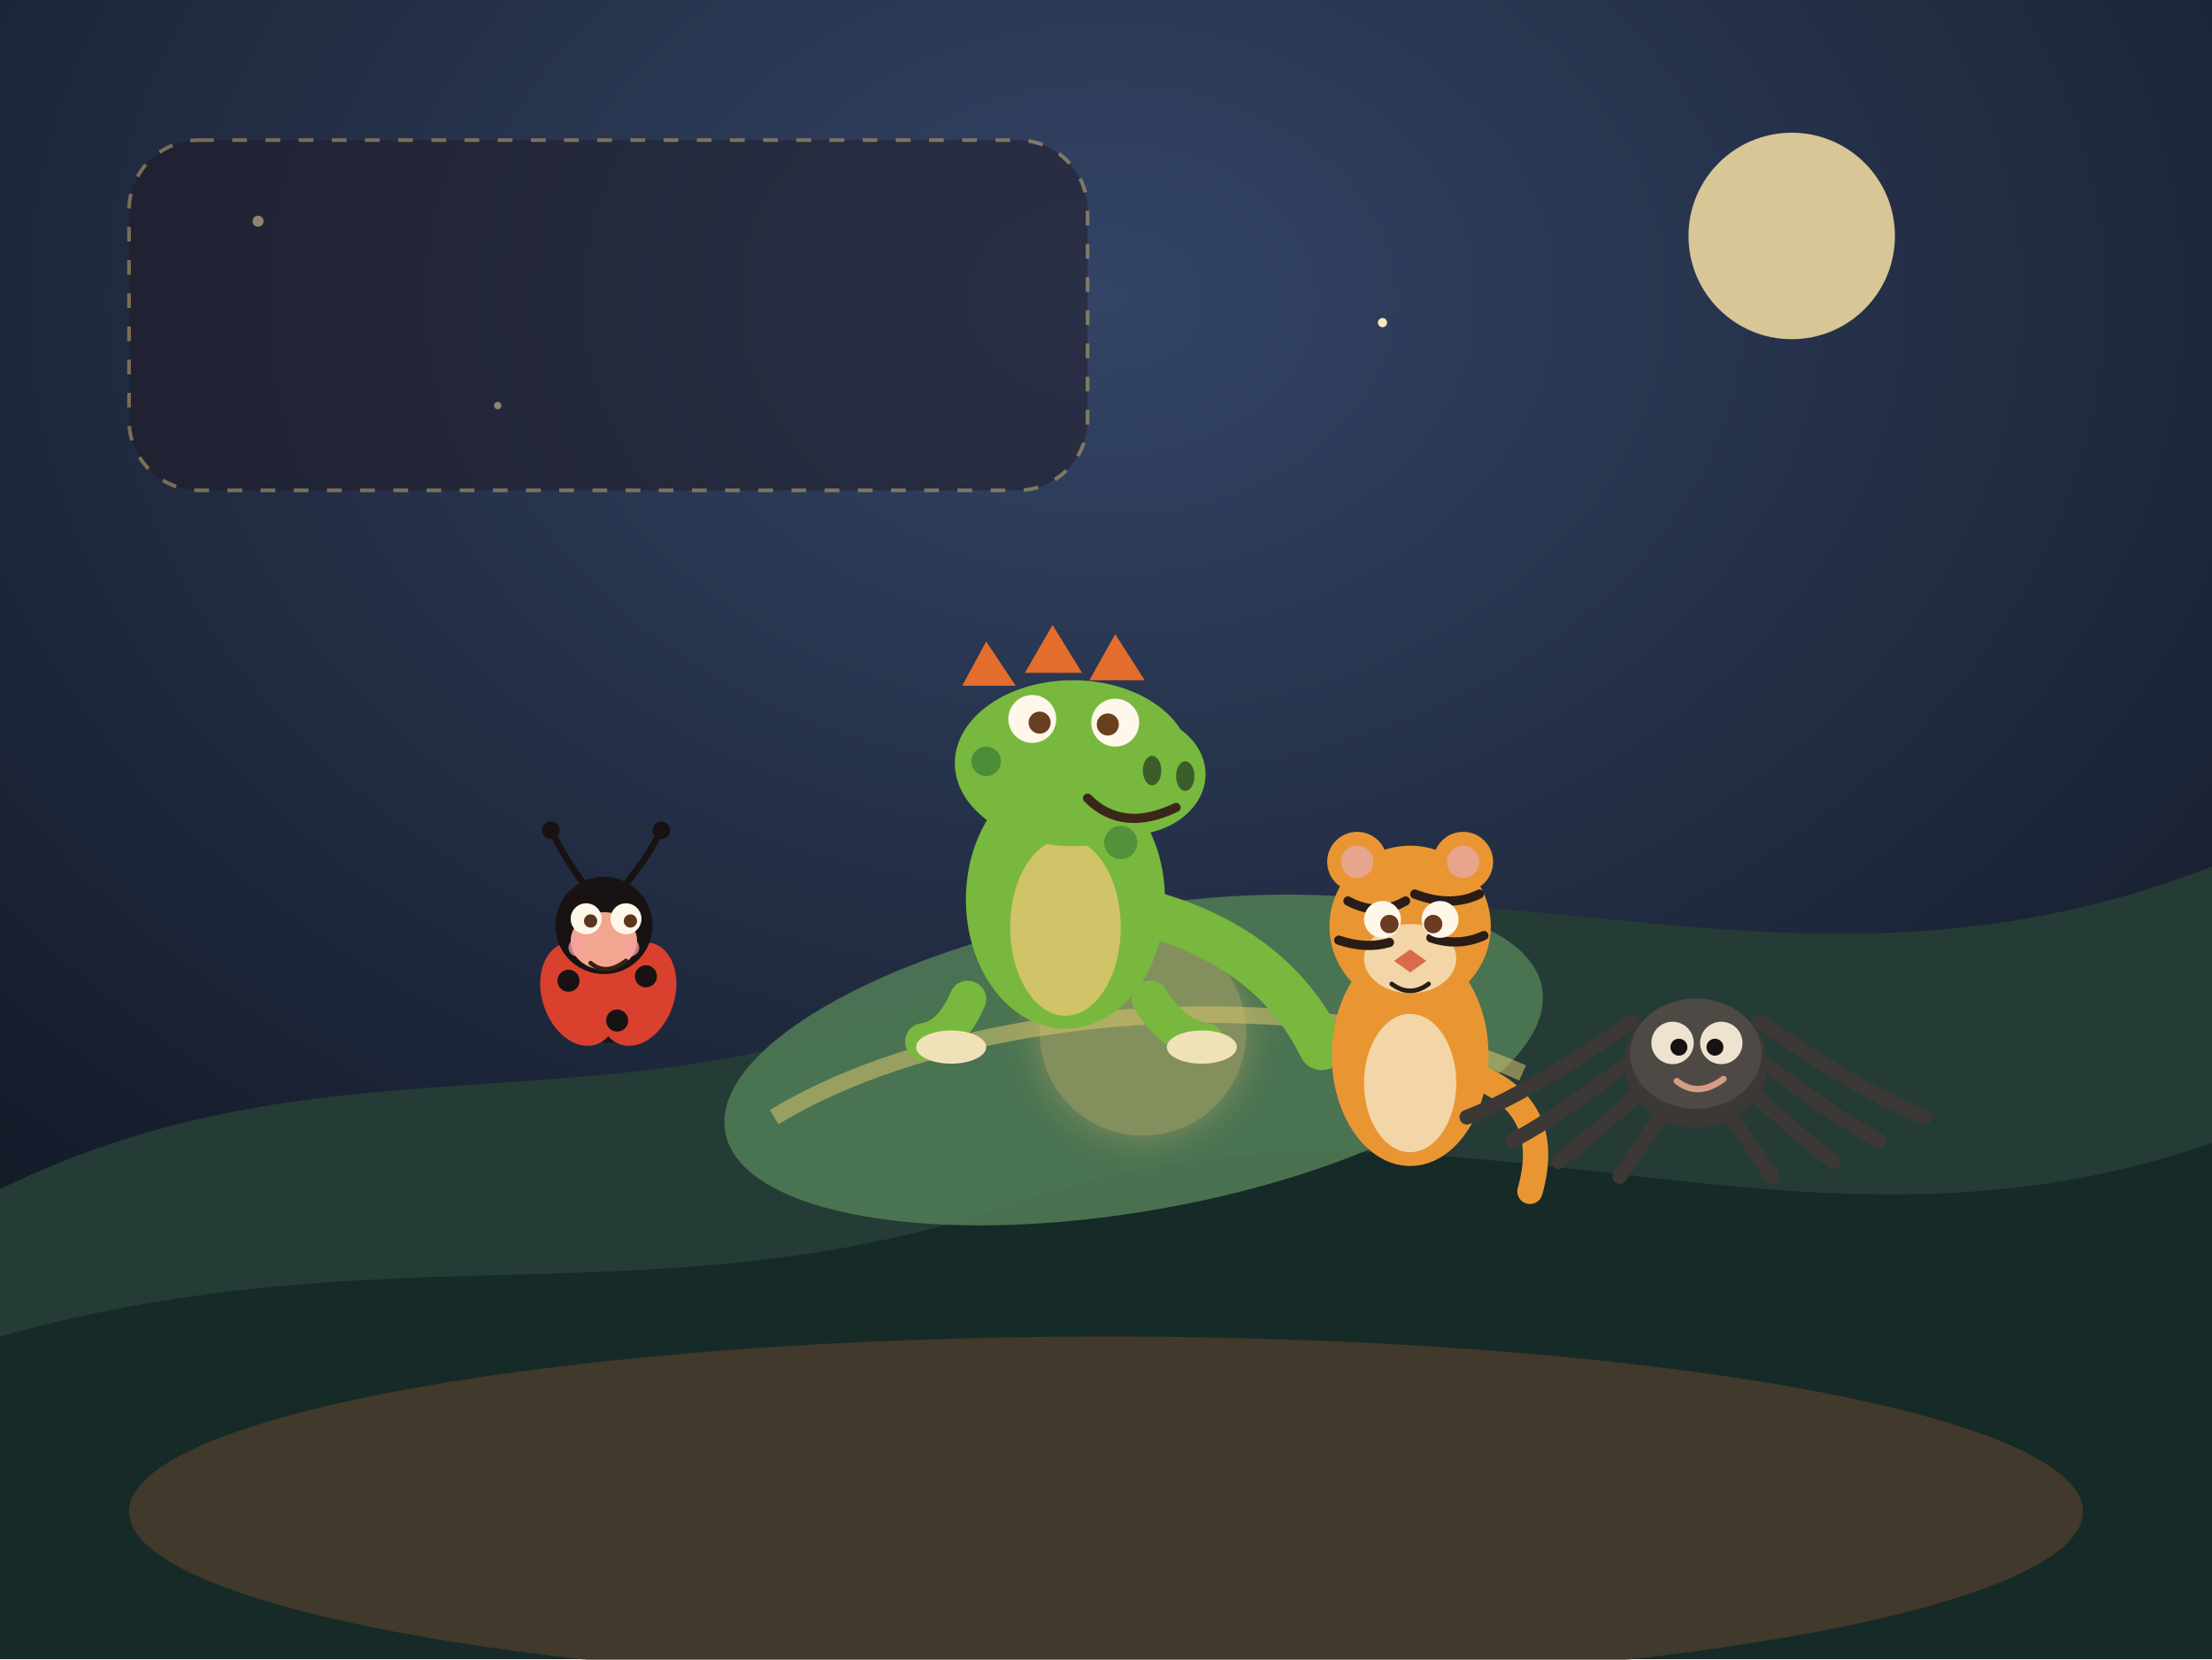
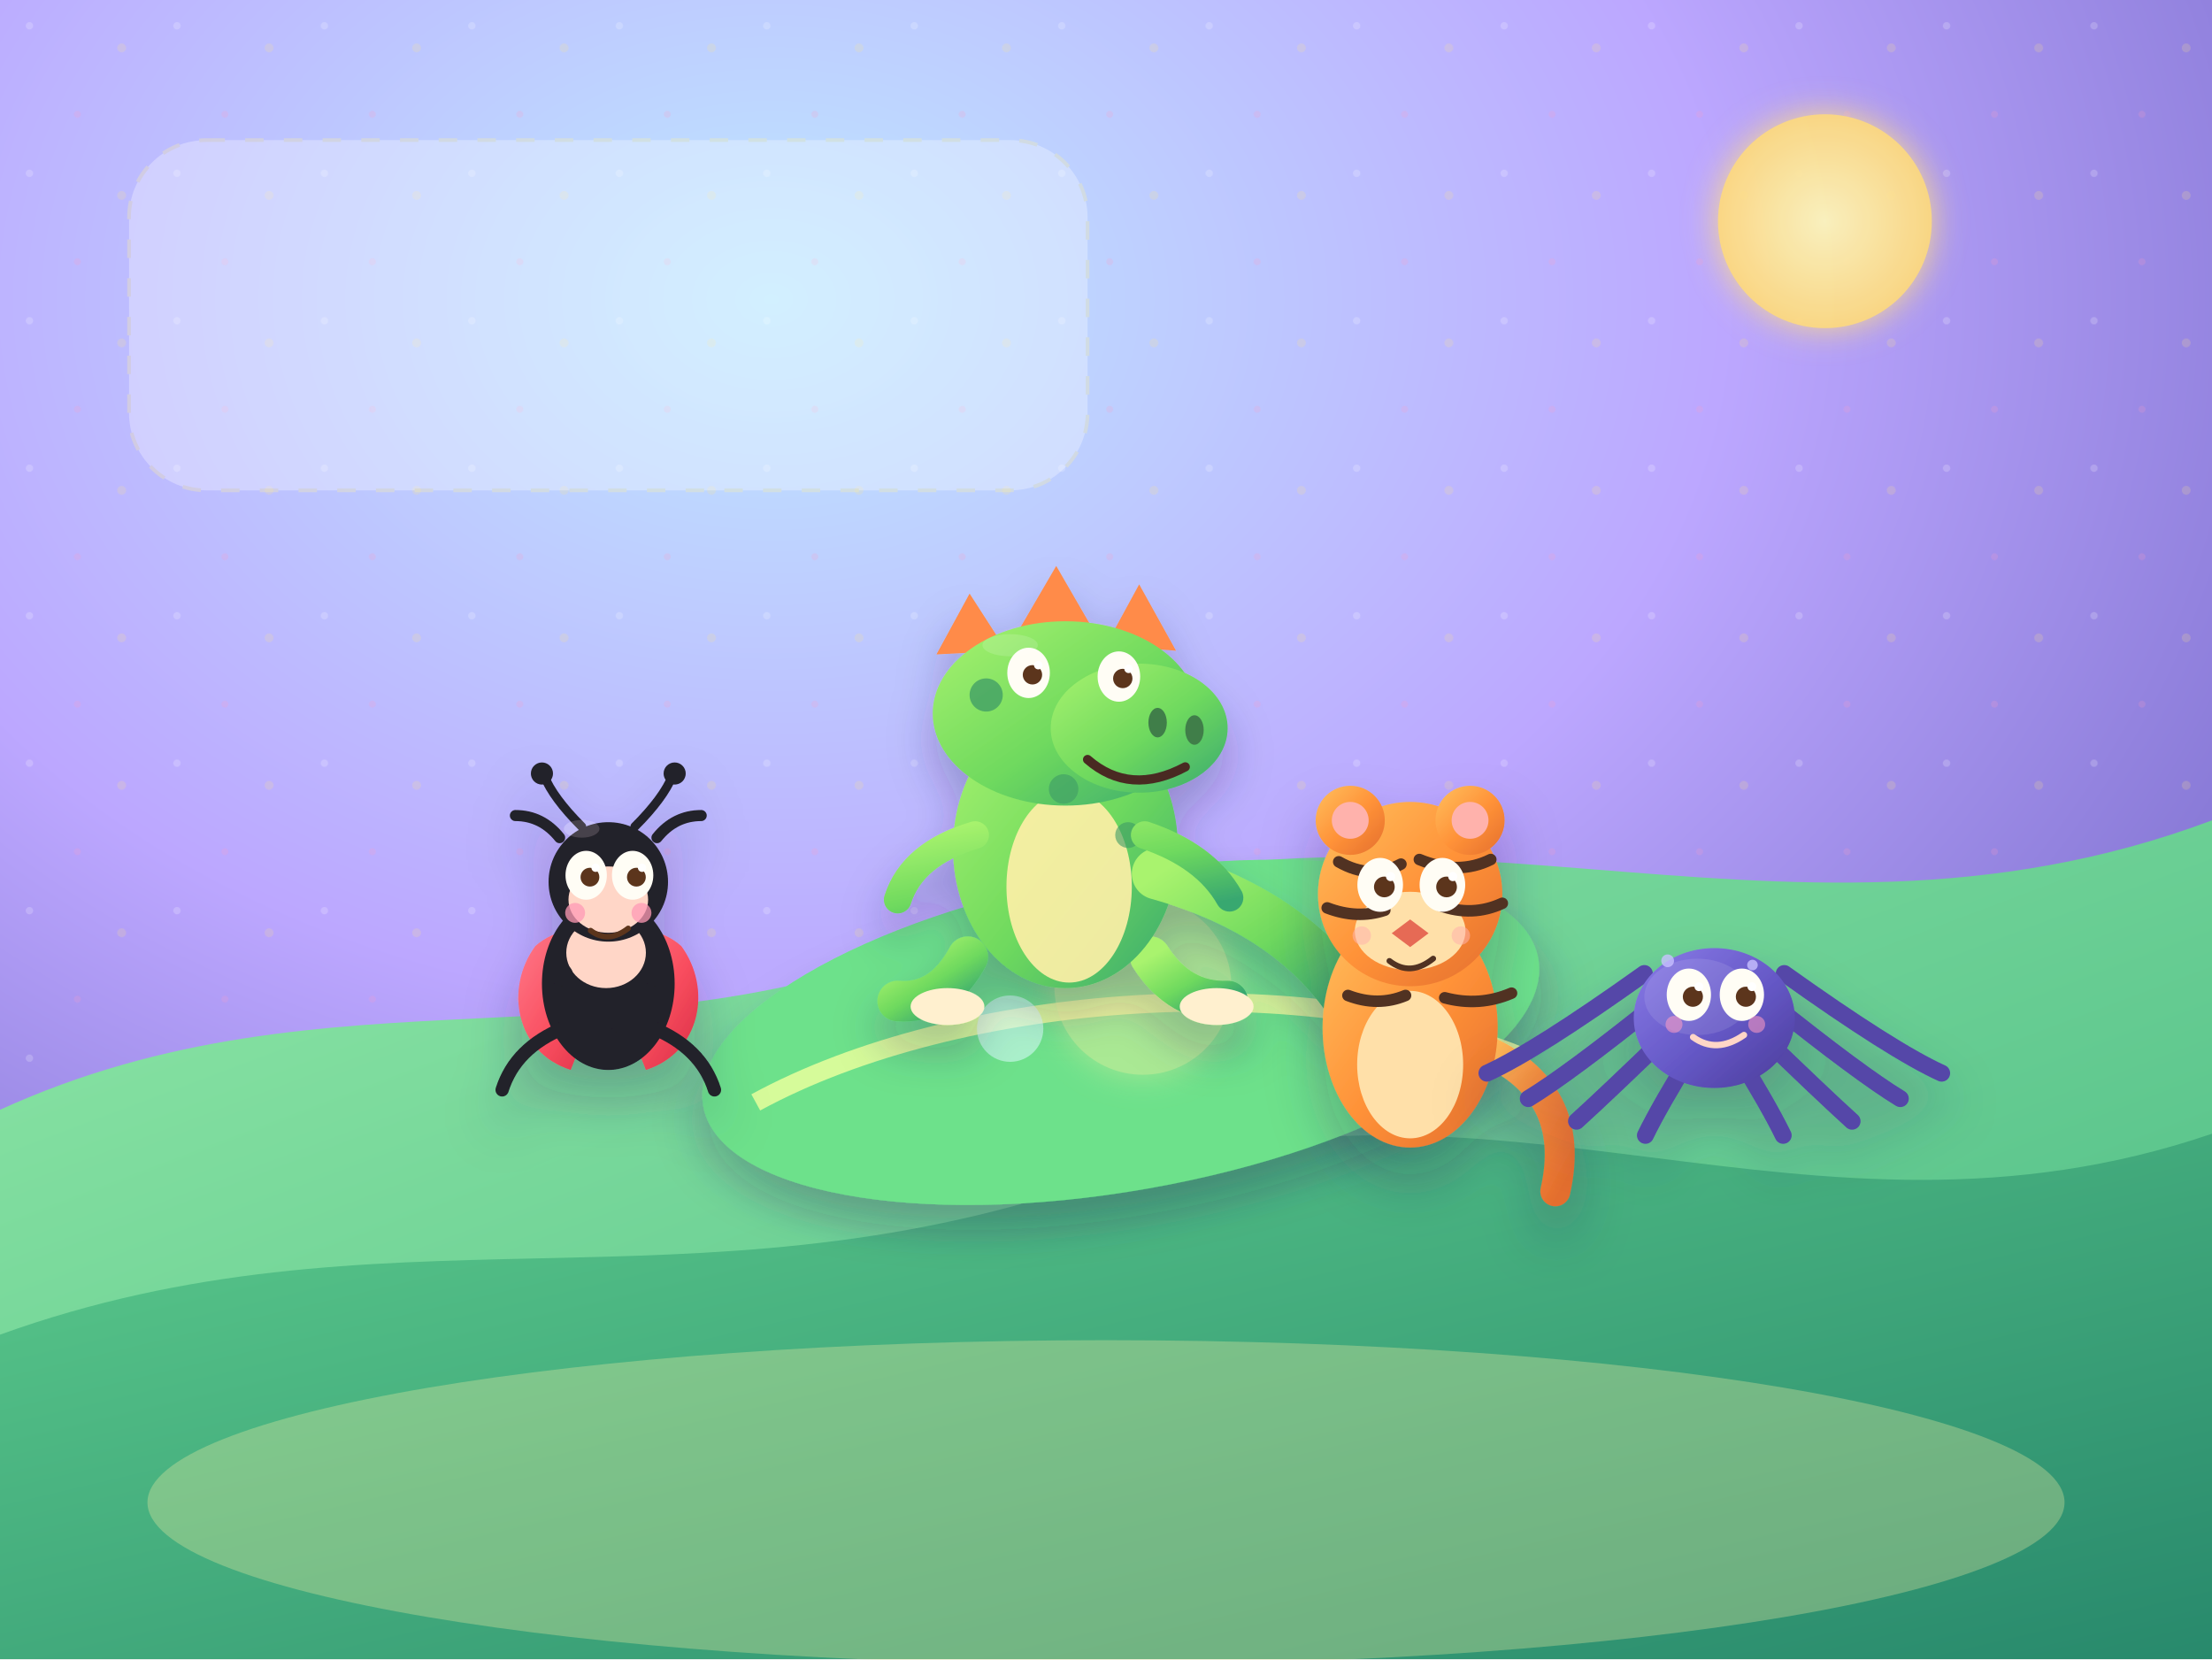
<svg xmlns="http://www.w3.org/2000/svg" viewBox="0 0 1200 900" role="img" aria-label="Text-free GlimmerTales reference illustration">
  <defs>
-     <radialGradient id="sky" cx="50%" cy="18%" r="80%">
-       <stop offset="0" stop-color="#334465" />
-       <stop offset="1" stop-color="#111622" />
+     <radialGradient id="skyBubble" cx="35%" cy="18%" r="95%">
+       <stop offset="0" stop-color="#BFE9FF" />
+       <stop offset="0.45" stop-color="#BCA7FF" />
+       <stop offset="1" stop-color="#6157B8" />
    </radialGradient>
-     <filter id="glow" x="-50%" y="-50%" width="200%" height="200%">
-       <feGaussianBlur stdDeviation="10" result="blur" />
+     <linearGradient id="meadow" x1="0" y1="0" x2="1" y2="1">
+       <stop offset="0" stop-color="#8FE7A6" />
+       <stop offset="1" stop-color="#47B883" />
+     </linearGradient>
+     <linearGradient id="meadowDark" x1="0" y1="0" x2="1" y2="1">
+       <stop offset="0" stop-color="#5CCB8C" />
+       <stop offset="1" stop-color="#28896C" />
+     </linearGradient>
+     <radialGradient id="moonGlow" cx="50%" cy="50%" r="60%">
+       <stop offset="0" stop-color="#FFF6B8" />
+       <stop offset="1" stop-color="#FFD56E" />
+     </radialGradient>
+     <linearGradient id="daisyShell" x1="0" y1="0" x2="1" y2="1">
+       <stop offset="0" stop-color="#FF7A8A" />
+       <stop offset="0.55" stop-color="#F94E5F" />
+       <stop offset="1" stop-color="#D92D45" />
+     </linearGradient>
+     <linearGradient id="dinoSkin" x1="0" y1="0" x2="1" y2="1">
+       <stop offset="0" stop-color="#A9F36E" />
+       <stop offset="0.55" stop-color="#6ED95E" />
+       <stop offset="1" stop-color="#39A870" />
+     </linearGradient>
+     <linearGradient id="pipFur" x1="0" y1="0" x2="1" y2="1">
+       <stop offset="0" stop-color="#FFC05E" />
+       <stop offset="0.52" stop-color="#FF9238" />
+       <stop offset="1" stop-color="#E46E2E" />
+     </linearGradient>
+     <linearGradient id="itsyFuzz" x1="0" y1="0" x2="1" y2="1">
+       <stop offset="0" stop-color="#8A7CE8" />
+       <stop offset="0.55" stop-color="#6558C6" />
+       <stop offset="1" stop-color="#4A3B99" />
+     </linearGradient>
+     <filter id="softShadow" x="-40%" y="-40%" width="180%" height="180%">
+       <feDropShadow dx="0" dy="14" stdDeviation="12" flood-color="#2C2156" flood-opacity="0.28" />
+     </filter>
+     <filter id="glow" x="-60%" y="-60%" width="220%" height="220%">
+       <feGaussianBlur stdDeviation="9" result="blur" />
      <feMerge>
        <feMergeNode in="blur" />
        <feMergeNode in="SourceGraphic" />
      </feMerge>
    </filter>
+     <pattern id="sprinkles" width="80" height="80" patternUnits="userSpaceOnUse">
+       <circle cx="16" cy="14" r="2" fill="#FFFFFF" opacity=".35" />
+       <circle cx="66" cy="26" r="2.4" fill="#FFE48A" opacity=".35" />
+       <circle cx="42" cy="62" r="1.9" fill="#FF9BC3" opacity=".35" />
+     </pattern>
  </defs>
-   <rect width="1200" height="900" fill="url(#sky)" />
-   <circle cx="972" cy="128" r="56" fill="#F4DDA2" opacity=".86" />
-   <circle cx="140" cy="120" r="3" fill="#f8e7b8" />
-   <circle cx="270" cy="220" r="2" fill="#f8e7b8" />
-   <circle cx="750" cy="175" r="2.5" fill="#f8e7b8" />
-   <path d="M0 645 C185 555 335 620 520 535 C760 420 945 570 1200 470 L1200 900 L0 900z" fill="#253b35" />
-   <path d="M0 725 C215 665 360 720 560 650 C785 575 970 700 1200 620 L1200 900 L0 900z" fill="#162a27" />
-   <ellipse cx="600" cy="820" rx="530" ry="95" fill="#57412d" opacity=".66" />
-   <ellipse cx="615" cy="575" rx="225" ry="82" fill="#4f7a55" transform="rotate(-10 615 575)" opacity=".88" />
-   <circle cx="620" cy="560" r="56" fill="#f1c777" opacity=".34" filter="url(#glow)" />
-   <path d="M420 606 C520 545 710 530 826 582" stroke="#d9c46d" stroke-width="9" fill="none" opacity=".55" />
+   <rect width="1200" height="900" fill="url(#skyBubble)" />
+   <rect width="1200" height="900" fill="url(#sprinkles)" opacity=".55" />
+   <circle cx="990" cy="120" r="58" fill="url(#moonGlow)" opacity=".92" filter="url(#glow)" />
+   <path d="M0 602 C180 520 340 584 520 505 C760 405 960 535 1200 445 L1200 900 L0 900z" fill="url(#meadow)" />
+   <path d="M0 724 C205 650 375 715 590 642 C810 565 980 690 1200 615 L1200 900 L0 900z" fill="url(#meadowDark)" />
+   <ellipse cx="600" cy="815" rx="520" ry="88" fill="#FFF1A6" opacity=".30" />
+   <ellipse cx="608" cy="560" rx="230" ry="86" fill="#6DE18B" transform="rotate(-10 608 560)" filter="url(#softShadow)" />
+   <path d="M410 598 C520 538 710 524 830 575" stroke="#E9FF9C" stroke-width="10" fill="none" opacity=".85" />
+   <circle cx="620" cy="535" r="48" fill="#FFF2A0" opacity=".42" filter="url(#glow)" />
+   <circle cx="548" cy="558" r="18" fill="#DDFEFF" opacity=".55" />
  <g>
-     <g transform="translate(330 520) scale(1.2)">
-       <ellipse cx="0" cy="10" rx="24" ry="28" fill="#181312" />
-       <ellipse cx="-13" cy="16" rx="17" ry="24" fill="#D9412E" transform="rotate(-18 -13 16)" />
-       <ellipse cx="13" cy="16" rx="17" ry="24" fill="#D9412E" transform="rotate(18 13 16)" />
-       <circle cx="-18" cy="10" r="5" fill="#181312" />
-       <circle cx="4" cy="28" r="5" fill="#181312" />
-       <circle cx="17" cy="8" r="5" fill="#181312" />
-       <circle cx="-2" cy="-15" r="22" fill="#181312" />
-       <ellipse cx="-2" cy="-8" rx="15" ry="13" fill="#F2A68F" />
-       <circle cx="-10" cy="-18" r="7" fill="#FFF7EA" />
-       <circle cx="8" cy="-18" r="7" fill="#FFF7EA" />
-       <circle cx="-8" cy="-17" r="3" fill="#5B351E" />
-       <circle cx="10" cy="-17" r="3" fill="#5B351E" />
-       <circle cx="-14" cy="-5" r="4" fill="#F4A0A0" opacity=".75" />
-       <circle cx="10" cy="-5" r="4" fill="#F4A0A0" opacity=".75" />
-       <path d="M-8 2 Q-1 8 8 1" fill="none" stroke="#321" stroke-width="2" stroke-linecap="round" />
-       <path d="M-12 -35 Q-22 -49 -25 -57" fill="none" stroke="#181312" stroke-width="3" stroke-linecap="round" />
-       <path d="M9 -35 Q20 -49 23 -57" fill="none" stroke="#181312" stroke-width="3" stroke-linecap="round" />
-       <circle cx="-26" cy="-58" r="4" fill="#181312" />
-       <circle cx="24" cy="-58" r="4" fill="#181312" />
+     <g transform="translate(330 500) scale(1.2)" filter="url(#softShadow)">
+       <path d="M-33 11 C-47 30 -42 59 -17 67 C-8 45 -4 25 0 5 C-12 2 -24 3 -33 11z" fill="url(#daisyShell)" />
+       <path d="M33 11 C47 30 42 59 17 67 C8 45 4 25 0 5 C12 2 24 3 33 11z" fill="url(#daisyShell)" />
+       <ellipse cx="0" cy="28" rx="30" ry="39" fill="#242029" />
+       <ellipse cx="-1" cy="14" rx="18" ry="16" fill="#FFD6C7" />
+       <circle cx="-21" cy="24" r="5" fill="#242029" />
+       <circle cx="5" cy="45" r="5" fill="#242029" />
+       <circle cx="21" cy="24" r="5" fill="#242029" />
+       <circle cx="0" cy="-18" r="27" fill="#242029" />
+       <ellipse cx="0" cy="-10" rx="18" ry="15" fill="#FFD6C7" />
+       <g>
+         <ellipse cx="-10" cy="-21" rx="9.35" ry="11.05" fill="#FFFDF5" />
+         <circle cx="-8.3" cy="-20.15" r="4.25" fill="#5B351E" />
+         <circle cx="-5.75" cy="-24.4" r="1.87" fill="#FFFFFF" />
+       </g>
+       <g>
+         <ellipse cx="11" cy="-21" rx="9.35" ry="11.05" fill="#FFFDF5" />
+         <circle cx="12.7" cy="-20.15" r="4.25" fill="#5B351E" />
+         <circle cx="15.25" cy="-24.4" r="1.87" fill="#FFFFFF" />
+       </g>
+       <circle cx="-15" cy="-4" r="4.5" fill="#FF9AB5" opacity=".75" />
+       <circle cx="15" cy="-4" r="4.5" fill="#FF9AB5" opacity=".75" />
+       <path d="M-8 4 Q0 10 9 3" fill="none" stroke="#5B351E" stroke-width="2.5" stroke-linecap="round" />
+       <path d="M-12 -43 Q-25 -56 -29 -66" stroke="#242029" stroke-width="4" fill="none" stroke-linecap="round" />
+       <path d="M12 -43 Q25 -56 29 -66" stroke="#242029" stroke-width="4" fill="none" stroke-linecap="round" />
+       <circle cx="-30" cy="-67" r="5" fill="#242029" />
+       <circle cx="30" cy="-67" r="5" fill="#242029" />
+       <path d="M-20 48 q-22 9 -28 28 M20 48 q22 9 28 28" stroke="#242029" stroke-width="6" fill="none" stroke-linecap="round" />
+       <path d="M-22 -38 q-8 -10 -20 -10 M22 -38 q8 -10 20 -10" stroke="#242029" stroke-width="5" fill="none" stroke-linecap="round" />
+       <ellipse cx="-12" cy="-42" rx="8" ry="4" fill="#FFFFFF" opacity=".16" />
    </g>
-     <g transform="translate(560 448) scale(1.0)">
-       <ellipse cx="18" cy="40" rx="54" ry="70" fill="#78B83E" />
-       <ellipse cx="18" cy="55" rx="30" ry="48" fill="#D9C46D" opacity=".9" />
-       <ellipse cx="22" cy="-34" rx="64" ry="45" fill="#78B83E" />
-       <ellipse cx="52" cy="-28" rx="42" ry="33" fill="#78B83E" />
-       <circle cx="-25" cy="-35" r="8" fill="#3F7D37" opacity=".75" />
-       <circle cx="48" cy="9" r="9" fill="#3F7D37" opacity=".65" />
-       <path d="M-38 -76 l13 -24 l16 24z M-4 -83 l15 -26 l16 26z M31 -79 l14 -25 l16 25z" fill="#E46D2D" />
-       <path d="M-35 94 q-9 21 -24 23" stroke="#78B83E" stroke-width="20" fill="none" stroke-linecap="round" />
-       <path d="M64 94 q12 20 30 23" stroke="#78B83E" stroke-width="20" fill="none" stroke-linecap="round" />
-       <ellipse cx="-44" cy="120" rx="19" ry="9" fill="#F0E2B8" />
-       <ellipse cx="92" cy="120" rx="19" ry="9" fill="#F0E2B8" />
-       <circle cx="0" cy="-58" r="13" fill="#FFF7EA" />
-       <circle cx="45" cy="-56" r="13" fill="#FFF7EA" />
-       <circle cx="4" cy="-56" r="6" fill="#68401F" />
-       <circle cx="41" cy="-55" r="6" fill="#68401F" />
-       <ellipse cx="65" cy="-30" rx="5" ry="8" fill="#3A5D2A" />
-       <ellipse cx="83" cy="-27" rx="5" ry="8" fill="#3A5D2A" />
-       <path d="M30 -15 Q49 4 78 -10" fill="none" stroke="#3B271A" stroke-width="5" stroke-linecap="round" />
-       <path d="M65 48 q66 19 92 72" stroke="#78B83E" stroke-width="25" fill="none" stroke-linecap="round" />
+     <g transform="translate(560 425) scale(1)" filter="url(#softShadow)">
+       <path d="M-35 94 q-14 26 -38 24" stroke="url(#dinoSkin)" stroke-width="22" fill="none" stroke-linecap="round" />
+       <path d="M64 94 q16 25 42 24" stroke="url(#dinoSkin)" stroke-width="22" fill="none" stroke-linecap="round" />
+       <ellipse cx="18" cy="35" rx="61" ry="76" fill="url(#dinoSkin)" />
+       <ellipse cx="20" cy="56" rx="34" ry="52" fill="#FFF0A7" opacity=".9" />
+       <path d="M-52 -70 L-34 -103 L-14 -72 M-8 -82 L13 -118 L35 -80 M40 -75 L58 -108 L78 -72" fill="#FF8B4A" />
+       <ellipse cx="18" cy="-38" rx="72" ry="50" fill="url(#dinoSkin)" />
+       <ellipse cx="58" cy="-30" rx="48" ry="35" fill="url(#dinoSkin)" />
+       <circle cx="-25" cy="-48" r="9" fill="#3E9B65" opacity=".75" />
+       <circle cx="17" cy="3" r="8" fill="#3E9B65" opacity=".60" />
+       <circle cx="52" cy="28" r="7" fill="#3E9B65" opacity=".60" />
+       <g>
+         <ellipse cx="-2" cy="-60" rx="11.55" ry="13.65" fill="#FFFDF5" />
+         <circle cx="0.1" cy="-58.95" r="5.25" fill="#5B351E" />
+         <circle cx="3.25" cy="-64.2" r="2.31" fill="#FFFFFF" />
+       </g>
+       <g>
+         <ellipse cx="47" cy="-58" rx="11.55" ry="13.65" fill="#FFFDF5" />
+         <circle cx="49.1" cy="-56.95" r="5.25" fill="#5B351E" />
+         <circle cx="52.25" cy="-62.2" r="2.31" fill="#FFFFFF" />
+       </g>
+       <ellipse cx="68" cy="-33" rx="5" ry="8" fill="#407E4A" />
+       <ellipse cx="88" cy="-29" rx="5" ry="8" fill="#407E4A" />
+       <path d="M30 -13 Q53 7 83 -9" fill="none" stroke="#4A2B23" stroke-width="5" stroke-linecap="round" />
+       <path d="M68 49 q72 20 105 70" stroke="url(#dinoSkin)" stroke-width="28" fill="none" stroke-linecap="round" />
+       <ellipse cx="-46" cy="121" rx="20" ry="10" fill="#FFF0CF" />
+       <ellipse cx="100" cy="121" rx="20" ry="10" fill="#FFF0CF" />
+       <path d="M-31 28 q-34 10 -42 35 M61 28 q33 11 46 34" stroke="url(#dinoSkin)" stroke-width="15" fill="none" stroke-linecap="round" />
+       <ellipse cx="-12" cy="-75" rx="15" ry="6" fill="#FFFFFF" opacity=".14" />
    </g>
-     <g transform="translate(765 520) scale(1.25)">
-       <ellipse cx="0" cy="42" rx="34" ry="48" fill="#E99632" />
-       <ellipse cx="0" cy="54" rx="20" ry="30" fill="#F3D6A7" />
-       <circle cx="0" cy="-14" r="35" fill="#E99632" />
-       <circle cx="-23" cy="-42" r="13" fill="#E99632" />
-       <circle cx="23" cy="-42" r="13" fill="#E99632" />
-       <circle cx="-23" cy="-42" r="7" fill="#E7A58E" />
-       <circle cx="23" cy="-42" r="7" fill="#E7A58E" />
-       <ellipse cx="0" cy="0" rx="20" ry="15" fill="#F3D6A7" />
-       <path d="M-27 -25 q13 7 25 0 M2 -28 q16 6 28 0 M-31 -8 q12 4 22 1 M9 -9 q12 4 23 -1" stroke="#2A1C17" stroke-width="4" fill="none" stroke-linecap="round" />
-       <circle cx="-12" cy="-17" r="8" fill="#FFF7EA" />
-       <circle cx="13" cy="-17" r="8" fill="#FFF7EA" />
-       <circle cx="-9" cy="-15" r="4" fill="#6A3C1F" />
-       <circle cx="10" cy="-15" r="4" fill="#6A3C1F" />
-       <path d="M0 -4 l7 5 l-7 5 l-7 -5z" fill="#D96B4A" />
-       <path d="M-8 11 Q0 17 8 11" stroke="#2A1C17" stroke-width="2" fill="none" stroke-linecap="round" />
-       <path d="M31 52 q31 14 21 49" stroke="#E99632" stroke-width="11" fill="none" stroke-linecap="round" />
+     <g transform="translate(765 505) scale(1.25)" filter="url(#softShadow)">
+       <path d="M31 51 q42 18 32 62" stroke="url(#pipFur)" stroke-width="13" fill="none" stroke-linecap="round" />
+       <ellipse cx="0" cy="42" rx="38" ry="52" fill="url(#pipFur)" />
+       <ellipse cx="0" cy="58" rx="23" ry="32" fill="#FFE0A9" />
+       <circle cx="0" cy="-16" r="40" fill="url(#pipFur)" />
+       <circle cx="-26" cy="-48" r="15" fill="url(#pipFur)" />
+       <circle cx="26" cy="-48" r="15" fill="url(#pipFur)" />
+       <circle cx="-26" cy="-48" r="8" fill="#FFB2AC" />
+       <circle cx="26" cy="-48" r="8" fill="#FFB2AC" />
+       <ellipse cx="0" cy="0" rx="24" ry="17" fill="#FFE0A9" />
+       <path d="M-31 -30 q14 8 27 1 M4 -31 q17 7 31 0 M-36 -10 q13 5 25 1 M13 -11 q14 5 27 -1 M-27 28 q13 5 25 0 M15 29 q15 4 29 -2" stroke="#513022" stroke-width="5" fill="none" stroke-linecap="round" />
+       <g>
+         <ellipse cx="-13" cy="-20" rx="9.9" ry="11.7" fill="#FFFDF5" />
+         <circle cx="-11.2" cy="-19.1" r="4.5" fill="#5B351E" />
+         <circle cx="-8.5" cy="-23.6" r="1.98" fill="#FFFFFF" />
+       </g>
+       <g>
+         <ellipse cx="14" cy="-20" rx="9.9" ry="11.7" fill="#FFFDF5" />
+         <circle cx="15.8" cy="-19.1" r="4.5" fill="#5B351E" />
+         <circle cx="18.5" cy="-23.6" r="1.98" fill="#FFFFFF" />
+       </g>
+       <path d="M0 -5 l8 6 l-8 6 l-8 -6z" fill="#E66A55" />
+       <path d="M-9 13 Q0 20 10 12" stroke="#513022" stroke-width="2.5" fill="none" stroke-linecap="round" />
+       <circle cx="-21" cy="2" r="4" fill="#FFB2AC" opacity=".55" />
+       <circle cx="22" cy="2" r="4" fill="#FFB2AC" opacity=".55" />
    </g>
-     <g transform="translate(920 560) scale(1.15)">
-       <path d="M-30 -5 q-51.0 35 -78.0 45" stroke="#3C3835" stroke-width="7" fill="none" stroke-linecap="round" />
-       <path d="M-24 8 q-40.8 32 -62.4 43" stroke="#3C3835" stroke-width="7" fill="none" stroke-linecap="round" />
-       <path d="M-18 20 q-30.6 29 -46.8 41" stroke="#3C3835" stroke-width="7" fill="none" stroke-linecap="round" />
-       <path d="M-10 30 q-17.0 25 -26.0 38" stroke="#3C3835" stroke-width="7" fill="none" stroke-linecap="round" />
-       <path d="M30 -5 q51.0 35 78.0 45" stroke="#3C3835" stroke-width="7" fill="none" stroke-linecap="round" />
-       <path d="M24 8 q40.8 32 62.4 43" stroke="#3C3835" stroke-width="7" fill="none" stroke-linecap="round" />
-       <path d="M18 20 q30.6 29 46.8 41" stroke="#3C3835" stroke-width="7" fill="none" stroke-linecap="round" />
-       <path d="M10 30 q17.0 25 26.0 38" stroke="#3C3835" stroke-width="7" fill="none" stroke-linecap="round" />
-       <ellipse cx="0" cy="15" rx="34" ry="30" fill="#3C3835" />
-       <ellipse cx="0" cy="10" rx="31" ry="26" fill="#5D5752" opacity=".55" />
-       <circle cx="-11" cy="5" r="10" fill="#EEE2D0" />
-       <circle cx="12" cy="5" r="10" fill="#EEE2D0" />
-       <circle cx="-8" cy="7" r="4" fill="#181312" />
-       <circle cx="9" cy="7" r="4" fill="#181312" />
-       <path d="M-9 23 Q1 31 13 22" stroke="#D79C83" stroke-width="3" fill="none" stroke-linecap="round" />
+     <g transform="translate(930 535) scale(1.15)" filter="url(#softShadow)">
+       <path d="M-33 -6 q-51.15 36.5 -74.25 47" stroke="#5547A8" stroke-width="8" fill="none" stroke-linecap="round" />
+       <path d="M-27 8 q-41.85 33.5 -60.75 45" stroke="#5547A8" stroke-width="8" fill="none" stroke-linecap="round" />
+       <path d="M-20 21 q-31 30 -45 42.667" stroke="#5547A8" stroke-width="8" fill="none" stroke-linecap="round" />
+       <path d="M-10 31 q-15.5 25 -22.5 39.333" stroke="#5547A8" stroke-width="8" fill="none" stroke-linecap="round" />
+       <path d="M33 -6 q51.15 36.5 74.25 47" stroke="#5547A8" stroke-width="8" fill="none" stroke-linecap="round" />
+       <path d="M27 8 q41.85 33.5 60.75 45" stroke="#5547A8" stroke-width="8" fill="none" stroke-linecap="round" />
+       <path d="M20 21 q31 30 45 42.667" stroke="#5547A8" stroke-width="8" fill="none" stroke-linecap="round" />
+       <path d="M10 31 q15.5 25 22.5 39.333" stroke="#5547A8" stroke-width="8" fill="none" stroke-linecap="round" />
+       <ellipse cx="0" cy="15" rx="38" ry="33" fill="url(#itsyFuzz)" />
+       <ellipse cx="-8" cy="5" rx="25" ry="18" fill="#FFFFFF" opacity=".10" />
+       <g>
+         <ellipse cx="-12" cy="4" rx="10.45" ry="12.35" fill="#FFFDF5" />
+         <circle cx="-10.1" cy="4.95" r="4.75" fill="#5B351E" />
+         <circle cx="-7.25" cy="0.2" r="2.09" fill="#FFFFFF" />
+       </g>
+       <g>
+         <ellipse cx="13" cy="4" rx="10.45" ry="12.35" fill="#FFFDF5" />
+         <circle cx="14.9" cy="4.95" r="4.75" fill="#5B351E" />
+         <circle cx="17.75" cy="0.2" r="2.09" fill="#FFFFFF" />
+       </g>
+       <circle cx="-19" cy="18" r="4" fill="#FF9BC3" opacity=".55" />
+       <circle cx="20" cy="18" r="4" fill="#FF9BC3" opacity=".55" />
+       <path d="M-10 24 Q1 32 14 23" stroke="#FFD6C7" stroke-width="3" fill="none" stroke-linecap="round" />
+       <circle cx="-22" cy="-12" r="3" fill="#C8C1FF" opacity=".8" />
+       <circle cx="18" cy="-10" r="2.5" fill="#C8C1FF" opacity=".8" />
    </g>
  </g>
-   <rect x="70" y="76" width="520" height="190" rx="38" fill="#201a23" opacity=".48" stroke="#d9b56b" stroke-width="2" stroke-dasharray="8 10" />
+   <rect x="70" y="76" width="520" height="190" rx="42" fill="#FFFFFF" opacity=".30" stroke="#FFF2A0" stroke-width="2" stroke-dasharray="10 11" />
</svg>
